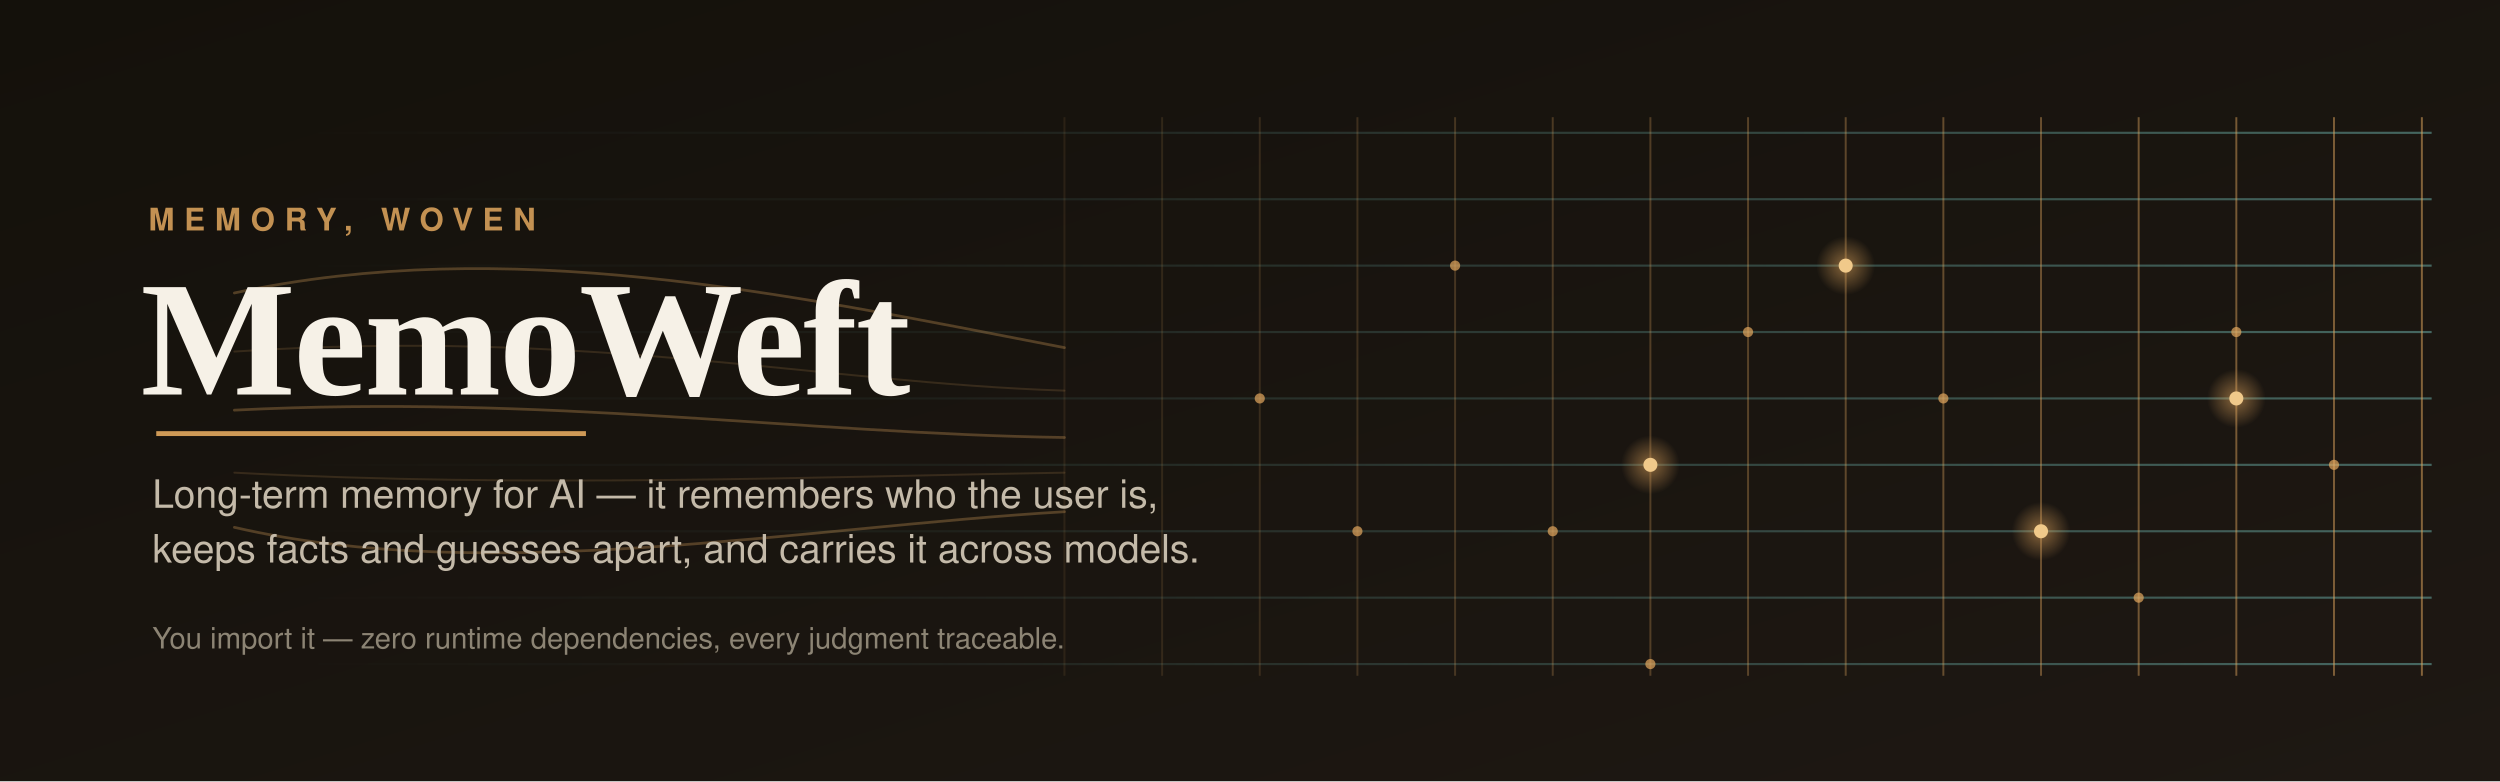
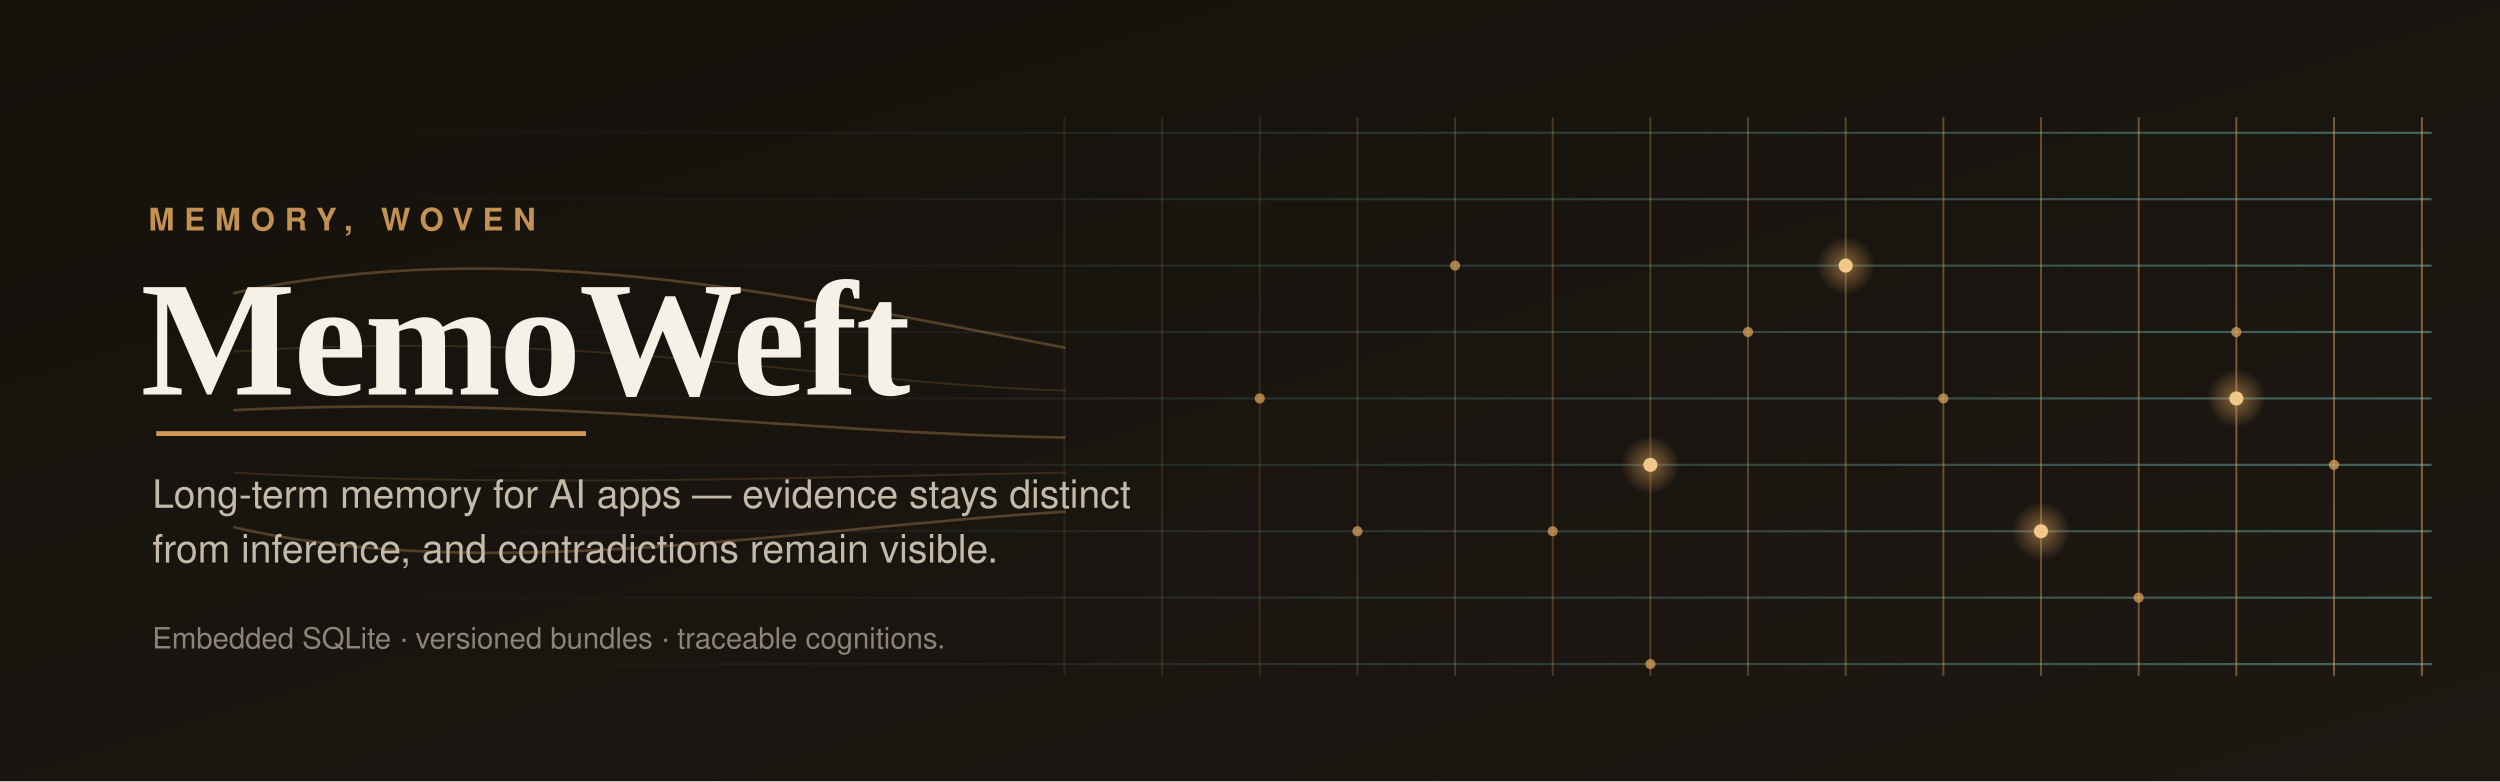
<svg xmlns="http://www.w3.org/2000/svg" viewBox="0 0 1280 400" role="img" aria-label="MemoWeft — long-term memory for AI, woven thread by thread">
  <defs>
    <linearGradient id="bg" x1="0" y1="0" x2="1" y2="1">
      <stop offset="0" stop-color="#14110B" />
      <stop offset="1" stop-color="#1E1813" />
    </linearGradient>
    <linearGradient id="weft" gradientUnits="userSpaceOnUse" x1="150" y1="0" x2="1245" y2="0">
      <stop offset="0" stop-color="#6FB7B0" stop-opacity="0" />
      <stop offset="0.30" stop-color="#6FB7B0" stop-opacity="0.07" />
      <stop offset="1" stop-color="#6FB7B0" stop-opacity="0.5" />
    </linearGradient>
    <radialGradient id="glow" cx="0.5" cy="0.5" r="0.5">
      <stop offset="0" stop-color="#E2A75E" stop-opacity="0.55" />
      <stop offset="1" stop-color="#E2A75E" stop-opacity="0" />
    </radialGradient>
  </defs>
  <rect width="1280" height="400" fill="url(#bg)" />
  <g stroke="url(#weft)" stroke-width="1.1">
    <line x1="120" y1="68" x2="1245" y2="68" />
    <line x1="120" y1="102" x2="1245" y2="102" />
    <line x1="120" y1="136" x2="1245" y2="136" />
    <line x1="120" y1="170" x2="1245" y2="170" />
    <line x1="120" y1="204" x2="1245" y2="204" />
    <line x1="120" y1="238" x2="1245" y2="238" />
    <line x1="120" y1="272" x2="1245" y2="272" />
    <line x1="120" y1="306" x2="1245" y2="306" />
    <line x1="120" y1="340" x2="1245" y2="340" />
  </g>
  <g stroke="#E2A75E" stroke-width="1">
    <line x1="545" y1="60" x2="545" y2="346" opacity="0.10" />
    <line x1="595" y1="60" x2="595" y2="346" opacity="0.13" />
    <line x1="645" y1="60" x2="645" y2="346" opacity="0.16" />
    <line x1="695" y1="60" x2="695" y2="346" opacity="0.19" />
    <line x1="745" y1="60" x2="745" y2="346" opacity="0.22" />
    <line x1="795" y1="60" x2="795" y2="346" opacity="0.25" />
    <line x1="845" y1="60" x2="845" y2="346" opacity="0.28" />
    <line x1="895" y1="60" x2="895" y2="346" opacity="0.31" />
    <line x1="945" y1="60" x2="945" y2="346" opacity="0.34" />
    <line x1="995" y1="60" x2="995" y2="346" opacity="0.37" />
    <line x1="1045" y1="60" x2="1045" y2="346" opacity="0.40" />
    <line x1="1095" y1="60" x2="1095" y2="346" opacity="0.43" />
    <line x1="1145" y1="60" x2="1145" y2="346" opacity="0.46" />
    <line x1="1195" y1="60" x2="1195" y2="346" opacity="0.49" />
    <line x1="1240" y1="60" x2="1240" y2="346" opacity="0.52" />
  </g>
  <g fill="none" stroke="#E2A75E" stroke-linecap="round">
    <path d="M120,150 C 260,120 400,150 545,178" stroke-width="1.4" opacity="0.30" />
    <path d="M120,210 C 280,202 410,222 545,224" stroke-width="1.4" opacity="0.30" />
    <path d="M120,270 C 250,300 410,270 545,262" stroke-width="1.4" opacity="0.30" />
    <path d="M120,180 C 300,168 420,196 545,200" stroke-width="1" opacity="0.16" />
    <path d="M120,242 C 270,250 420,244 545,242" stroke-width="1" opacity="0.16" />
  </g>
  <g fill="#E2A75E">
    <circle cx="645" cy="204" r="2.6" opacity="0.7" />
    <circle cx="745" cy="136" r="2.6" opacity="0.7" />
    <circle cx="795" cy="272" r="2.6" opacity="0.7" />
    <circle cx="895" cy="170" r="2.6" opacity="0.7" />
    <circle cx="995" cy="204" r="2.6" opacity="0.7" />
    <circle cx="1095" cy="306" r="2.6" opacity="0.7" />
    <circle cx="1145" cy="170" r="2.6" opacity="0.7" />
    <circle cx="1195" cy="238" r="2.6" opacity="0.7" />
    <circle cx="845" cy="340" r="2.6" opacity="0.7" />
    <circle cx="695" cy="272" r="2.6" opacity="0.7" />
  </g>
  <g>
    <circle cx="845" cy="238" r="15" fill="url(#glow)" />
    <circle cx="845" cy="238" r="3.6" fill="#F0C98A" />
    <circle cx="1045" cy="272" r="15" fill="url(#glow)" />
    <circle cx="1045" cy="272" r="3.6" fill="#F0C98A" />
    <circle cx="945" cy="136" r="15" fill="url(#glow)" />
    <circle cx="945" cy="136" r="3.6" fill="#F0C98A" />
    <circle cx="1145" cy="204" r="15" fill="url(#glow)" />
    <circle cx="1145" cy="204" r="3.6" fill="#F0C98A" />
  </g>
  <text x="76" y="118" font-family="Segoe UI, Helvetica, Arial, sans-serif" font-size="16" font-weight="600" letter-spacing="5" fill="#E2A75E" opacity="0.85">MEMORY, WOVEN</text>
  <text x="72" y="202" font-family="Georgia, 'Times New Roman', serif" font-size="84" font-weight="600" letter-spacing="-1" fill="#F6F1E7">MemoWeft</text>
  <line x1="80" y1="222" x2="300" y2="222" stroke="#E2A75E" stroke-width="2.5" opacity="0.9" />
-   <text x="78" y="260" font-family="Segoe UI, Helvetica, Arial, sans-serif" font-size="20" fill="#C4BAA9">Long-term memory for AI — it remembers who the user is,</text>
-   <text x="78" y="288" font-family="Segoe UI, Helvetica, Arial, sans-serif" font-size="20" fill="#C4BAA9">keeps facts and guesses apart, and carries it across models.</text>
-   <text x="78" y="332" font-family="Segoe UI, Helvetica, Arial, sans-serif" font-size="15" fill="#8C8474">You import it — zero runtime dependencies, every judgment traceable.</text>
+   <text x="78" y="260" font-family="Segoe UI, Helvetica, Arial, sans-serif" font-size="20" fill="#C4BAA9">Long-term memory for AI apps — evidence stays distinct</text>
+   <text x="78" y="288" font-family="Segoe UI, Helvetica, Arial, sans-serif" font-size="20" fill="#C4BAA9">from inference, and contradictions remain visible.</text>
+   <text x="78" y="332" font-family="Segoe UI, Helvetica, Arial, sans-serif" font-size="15" fill="#8C8474">Embedded SQLite · versioned bundles · traceable cognitions.</text>
</svg>
